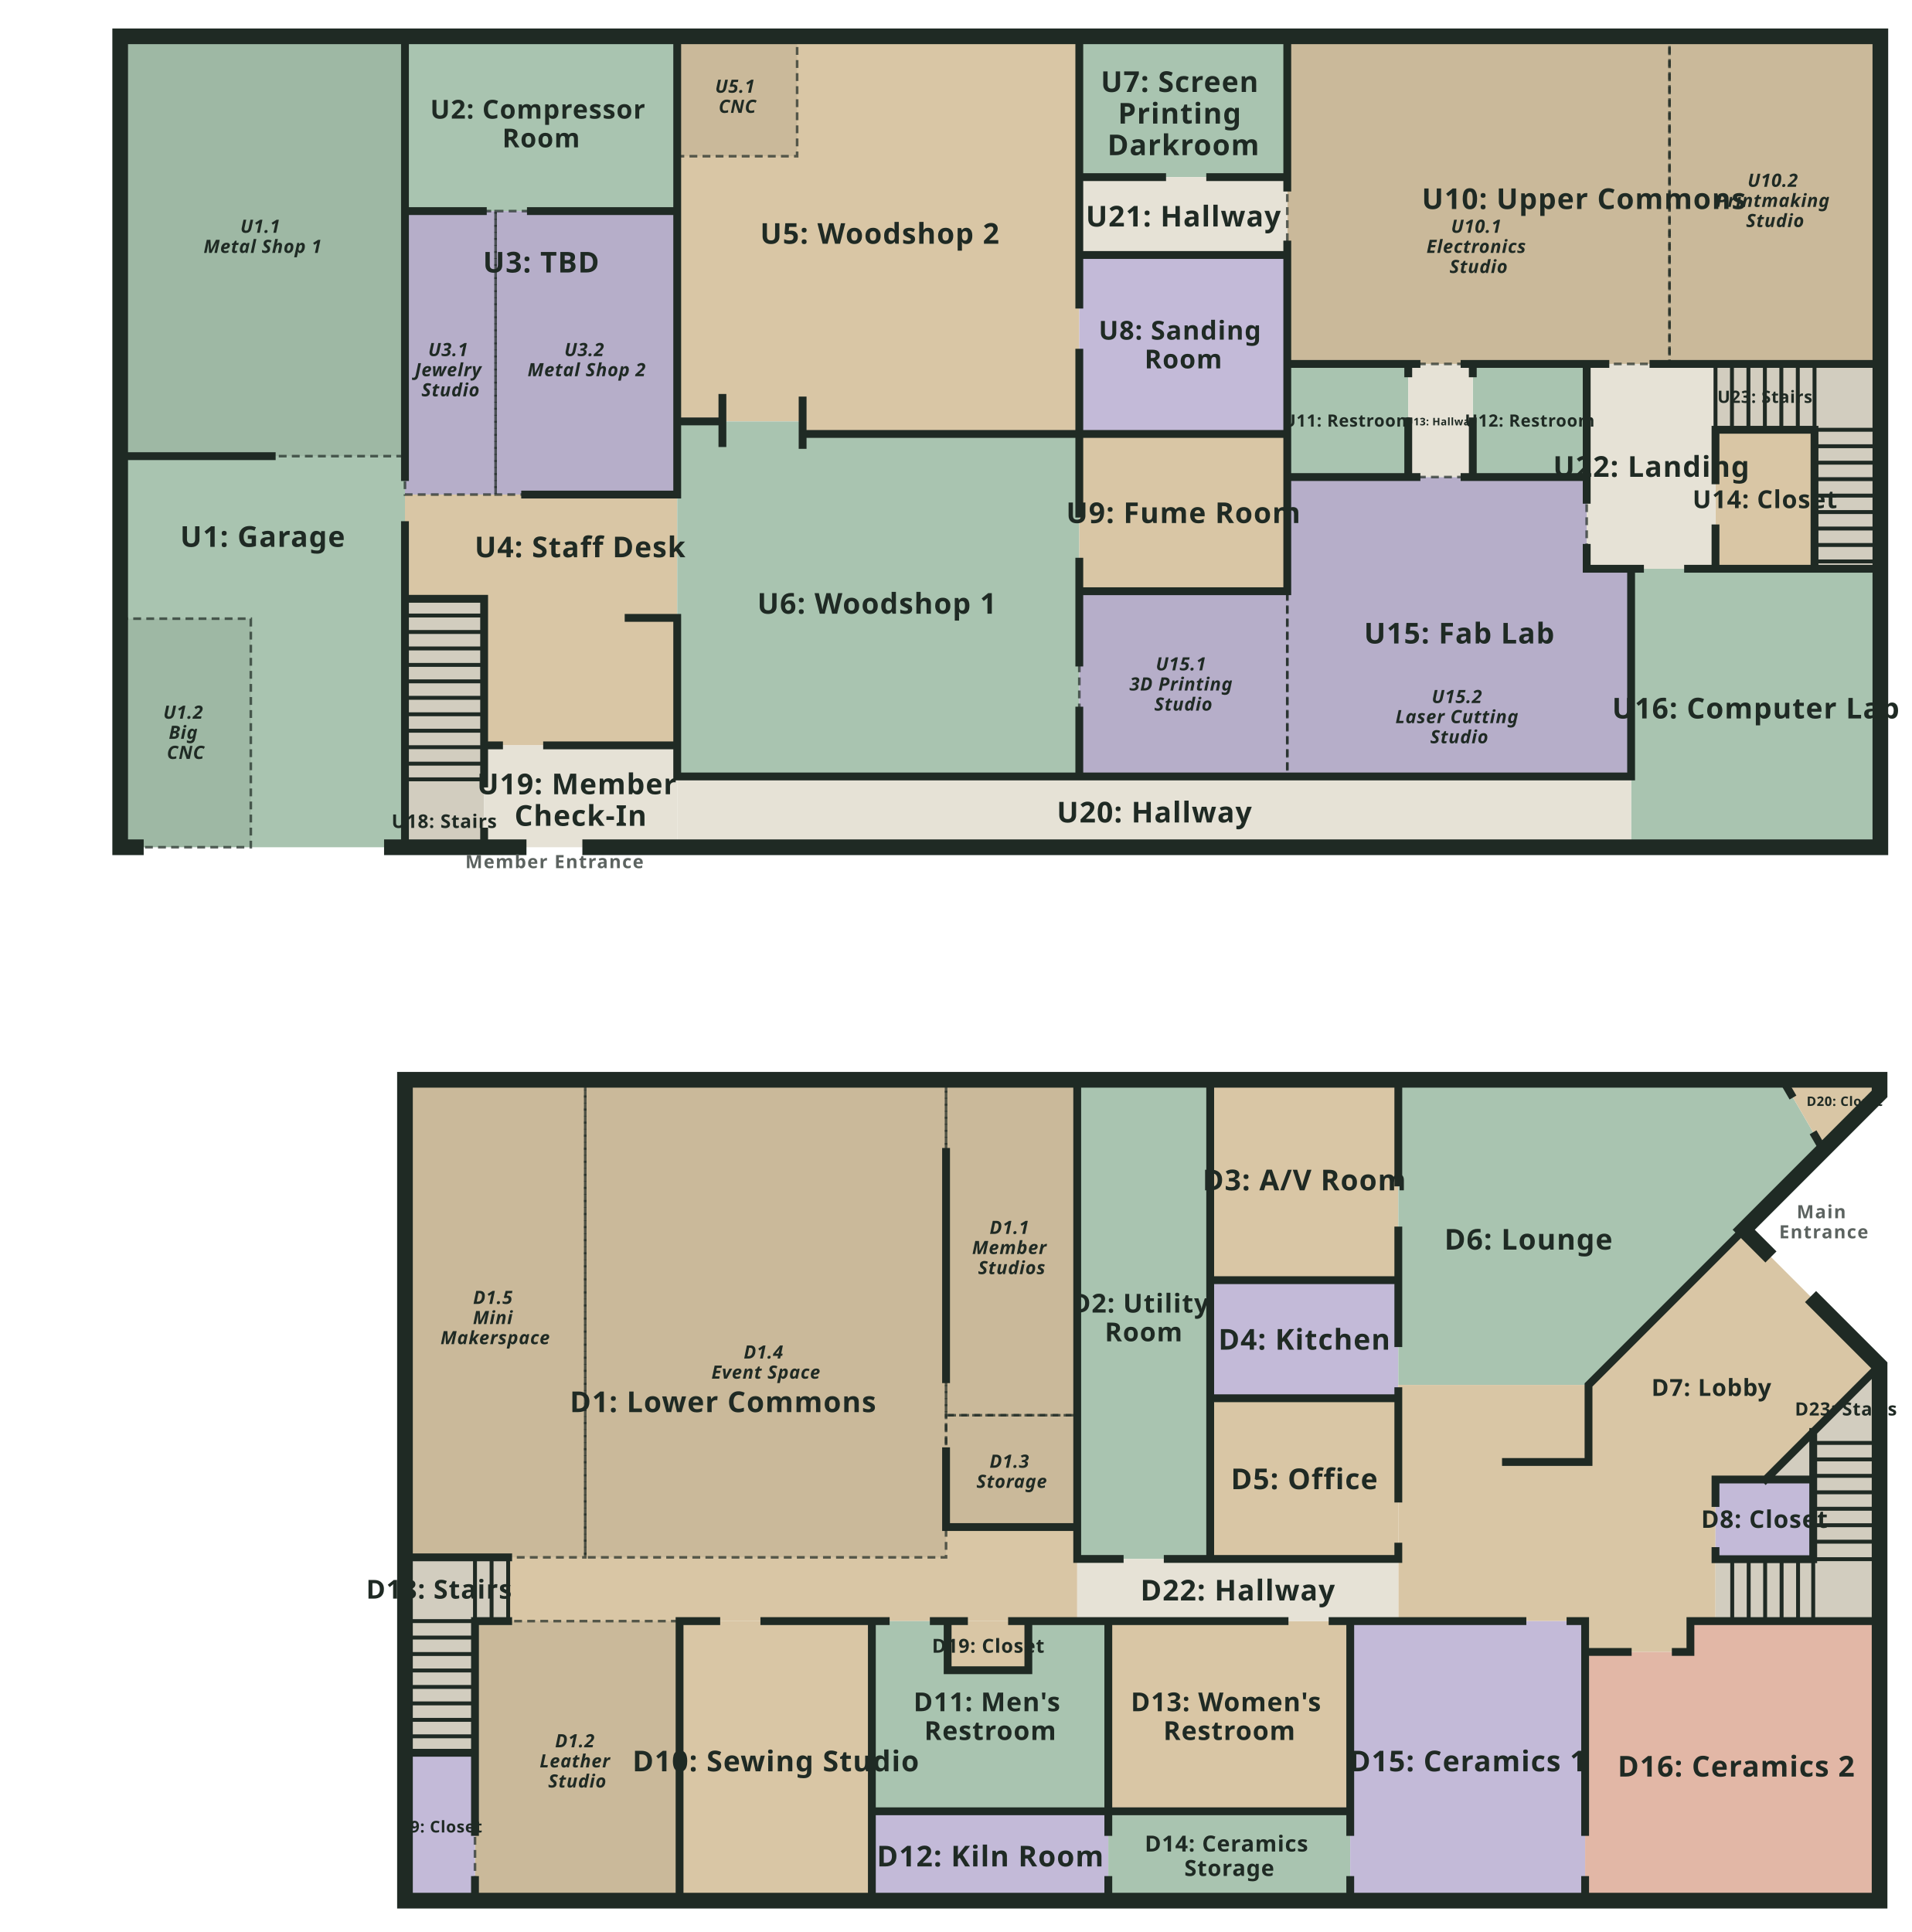
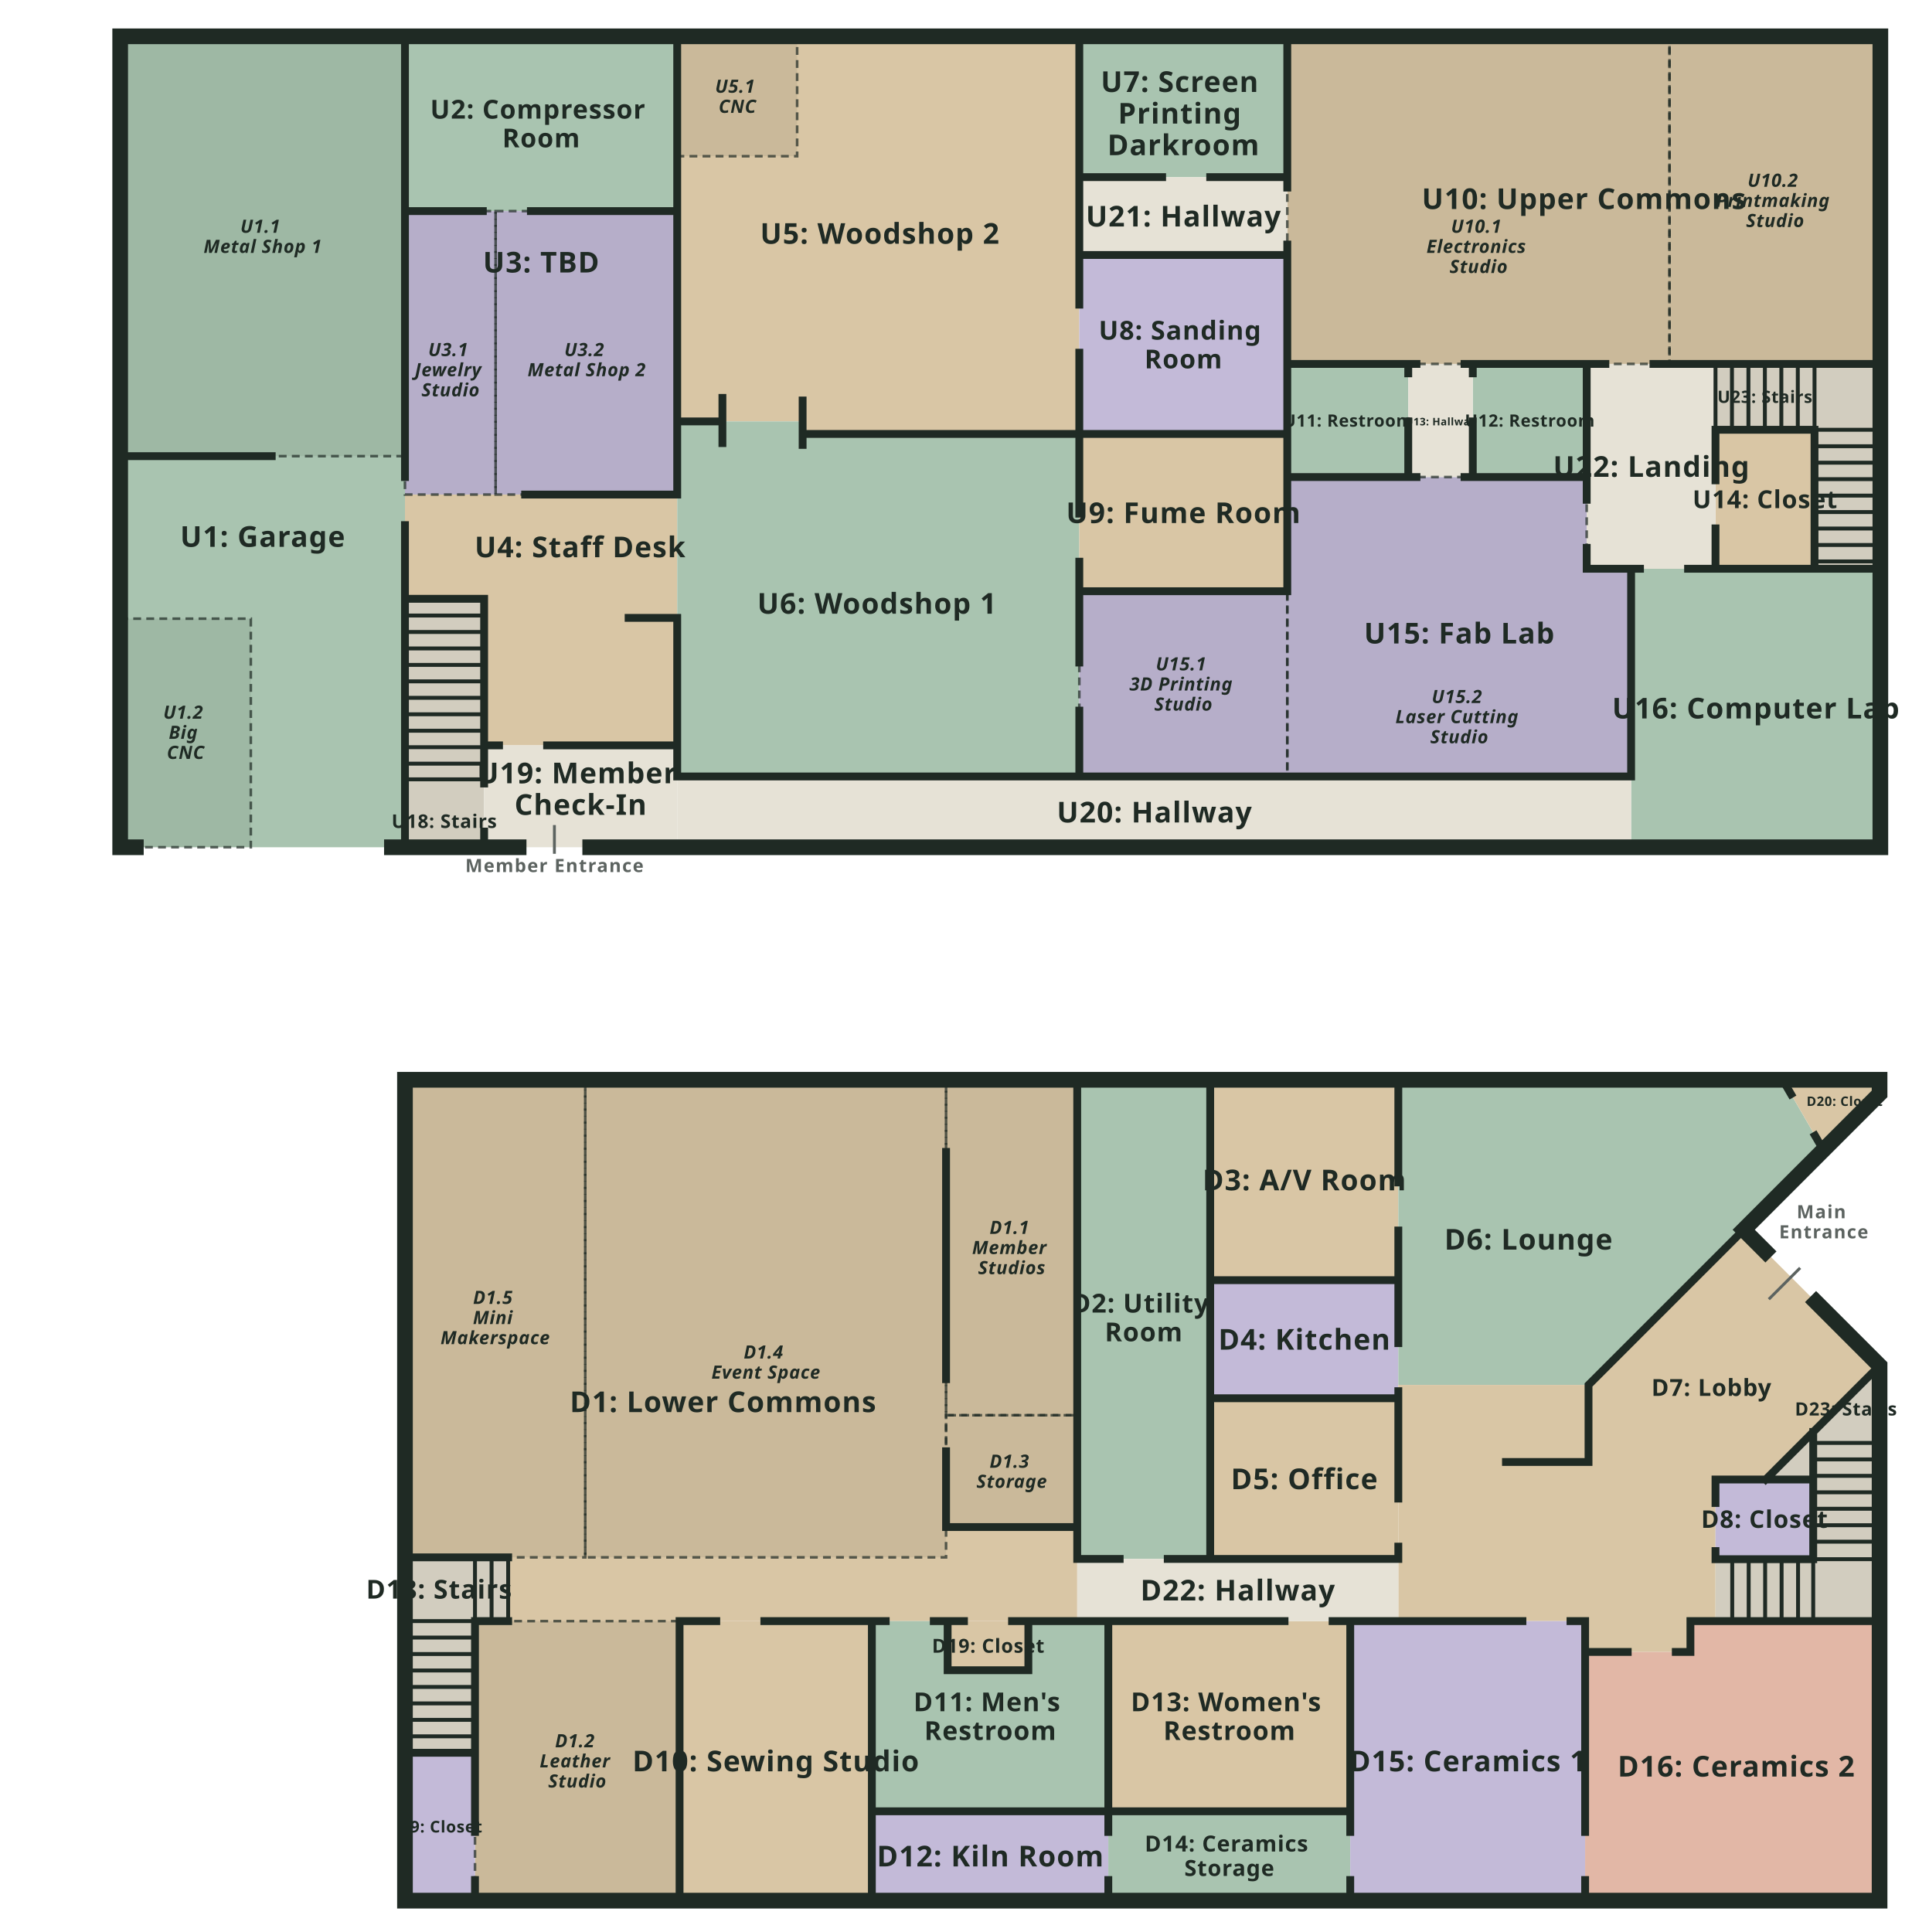
<svg xmlns="http://www.w3.org/2000/svg" viewBox="135 15.7 731.7 739.5">
  <g id="upstairs">
    <g id="up-rooms" stroke="none" fill-rule="evenodd">
      <path id="room-U1" fill="#a9c4b0" d="M181 29.6 L290 29.6 L290 340 L181 340 Z" />
      <path id="room-U2" fill="#a9c4b0" d="M290 29.6 L394.2 29.6 L394.2 96.5 L290 96.5 Z" />
      <path id="room-U3" fill="#c3bad8" d="M290 96.5 L394.2 96.5 L394.2 205 L290 205 Z" />
      <path id="room-U4" fill="#d9c6a5" d="M290 205 L394.2 205 L394.2 301 L320.3 301 L320.3 244.9 L290 244.9 Z" />
      <path id="room-U5" fill="#d9c6a5" d="M394.2 29.6 L548.1 29.6 L548.1 181.8 L442.2 181.8 L442.2 177 L394.2 177 Z" />
      <path id="room-U6" fill="#a9c4b0" d="M394.2 177 L442.2 177 L442.2 181.8 L548.1 181.8 L548.1 312.9 L394.2 312.9 Z" />
      <path id="room-U7" fill="#a9c4b0" d="M548.1 29.6 L627.7 29.6 L627.7 83.5 L548.1 83.5 Z" />
      <path id="room-U8" fill="#c3bad8" d="M548.1 113.3 L627.7 113.3 L627.7 181.8 L548.1 181.8 Z" />
      <path id="room-U9" fill="#d9c6a5" d="M548.1 181.8 L627.7 181.8 L627.7 242 L548.1 242 Z" />
      <path id="room-U15" fill="#c3bad8" d="M627.7 198.3 L742.3 198.3 L742.3 233.4 L759.3 233.4 L759.3 312.9 L548.1 312.9 L548.1 242 L627.7 242 Z" />
      <path id="room-U10" fill="#d9c6a5" d="M627.7 29.6 L854.7 29.6 L854.7 155 L627.7 155 Z" />
      <path id="room-U11" fill="#a9c4b0" d="M627.7 155 L674 155 L674 198.3 L627.7 198.3 Z" />
      <path id="room-U12" fill="#a9c4b0" d="M698.7 155 L742.3 155 L742.3 198.3 L698.7 198.3 Z" />
      <path id="room-U14" fill="#d9c6a5" d="M791.6 180.2 L829.5 180.2 L829.5 233.4 L791.6 233.4 Z" />
      <path id="room-U16" fill="#a9c4b0" d="M759.3 233.4 L854.7 233.4 L854.7 340 L759.3 340 Z" />
      <path id="room-U18" fill="#d2cdbf" d="M290 244.9 L320.3 244.9 L320.3 340 L290 340 Z" />
      <path id="room-U19" fill="#e6e2d6" d="M320.3 301 L394.2 301 L394.2 340 L320.3 340 Z" />
      <path id="room-U20" fill="#e6e2d6" d="M394.2 312.9 L759.3 312.9 L759.3 340 L394.2 340 Z" />
      <path id="room-U21" fill="#e6e2d6" d="M548.1 83.5 L627.7 83.5 L627.7 113.3 L548.1 113.3 Z" />
      <path id="room-U13" fill="#e6e2d6" d="M674 155 L698.7 155 L698.7 198.3 L674 198.3 Z" />
      <path id="room-U22" fill="#e6e2d6" d="M742.3 155 L791.6 155 L791.6 233.4 L742.3 233.4 Z" />
      <path id="room-U23" fill="#d2cdbf" d="M791.6 155 L854.7 155 L854.7 233.4 L829.5 233.4 L829.5 180.2 L791.6 180.2 Z" />
    </g>
    <g id="up-zones" fill="#1f2a24" fill-opacity="0.08" stroke="#1f2a24" stroke-width="1" stroke-dasharray="3 2" stroke-opacity="0.7">
      <path id="zone-U1.1" data-room="U1" d="M181 29.6 L290 29.6 L290 190.3 L181 190.3 Z" />
      <path id="zone-U1.2" data-room="U1" d="M181 252.5 L231 252.5 L231 340 L181 340 Z" />
      <path id="zone-U5.1" data-room="U5" d="M394.2 29.6 L440.1 29.6 L440.1 75.5 L394.2 75.5 Z" />
      <path id="zone-U10.1" data-room="U10" d="M627.7 29.6 L774 29.6 L774 155 L627.7 155 Z" />
      <path id="zone-U10.2" data-room="U10" d="M774 29.6 L854.7 29.6 L854.7 155 L774 155 Z" />
      <path id="zone-U15.1" data-room="U15" d="M548.1 242 L627.7 242 L627.7 312.9 L548.1 312.9 Z" />
      <path id="zone-U15.2" data-room="U15" d="M627.7 198.3 L742.3 198.3 L742.3 233.4 L759.3 233.4 L759.3 312.9 L627.7 312.9 Z" />
      <path id="zone-U3.1" data-room="U3" d="M290 96.5 L324.7 96.5 L324.7 205 L290 205 Z" />
      <path id="zone-U3.2" data-room="U3" d="M324.7 96.5 L394.2 96.5 L394.2 205 L324.7 205 Z" />
    </g>
    <g id="up-walls" fill="none" stroke="#1f2a24" stroke-linecap="square">
      <path id="up-exterior" stroke-width="6" d="M333.5 340 H285 M187 340 H181 V29.6 H854.7 V340 H360.9" />
      <path id="up-interior" stroke-width="3" d="M181 190.3 H239 M290 29.6 V198.3 M290 216.7 V340 M290 244.9 H320.3 V315.6 M320.3 334 V340 M290 96.5 H319.8 M338.2 96.5 H394.2 M394.2 29.6 V205 H336 M375.6 252.2 H394.2 V312.9 M320.3 301 H326 M344.4 301 H394.2 M394.2 312.9 H759.3 M442.2 181.8 H627.7 M442.2 169 V186 M394.2 177 H411.5 M411.5 168 V185.3 M548.1 29.6 V132.3 M548.1 150.7 V212.3 M548.1 230.7 V269.3 M548.1 287.7 V312.9 M548.1 83.5 H579.8 M598.2 83.5 H627.7 M627.7 29.6 V87.5 M627.7 109.3 V242 M548.1 113.3 H627.7 M548.1 242 H627.7 M627.7 155 H677.15 M627.7 198.3 H677.15 M674 155 V158.6 M674 177 V198.3 M695.55 155 H749.45 M742.3 155 V207 M695.55 198.3 H742.3 M698.7 155 V158.6 M698.7 177 V198.3 M742.3 225.4 V233.4 H762.7 M759.3 233.4 V312.9 M767.85 155 H854.7 M791.6 180.2 V199.55 M791.6 217.95 V233.4 M791.6 180.2 H829.5 V233.4 M781.1 233.4 H854.7" />
      <path id="up-stairs" stroke-width="1.5" d="M290 245 H320.3 V314 H290 Z M290 251.3 H320.3 M290 257.6 H320.3 M290 263.9 H320.3 M290 270.2 H320.3 M290 276.5 H320.3 M290 282.8 H320.3 M290 289.1 H320.3 M290 295.4 H320.3 M290 301.7 H320.3 M290 308 H320.3 M791.6 155 H829.5 V180.2 H791.6 Z M797.9 155 V180.2 M804.2 155 V180.2 M810.5 155 V180.2 M816.8 155 V180.2 M823.1 155 V180.2 M829.5 180.2 H854.7 V233.4 H829.5 Z M829.5 186.5 H854.7 M829.5 192.8 H854.7 M829.5 199.1 H854.7 M829.5 205.4 H854.7 M829.5 211.7 H854.7 M829.5 218 H854.7 M829.5 224.3 H854.7 M829.5 230.6 H854.7" />
    </g>
    <g id="up-room-labels" stroke="none" fill="#1f2a24" font-family="'Archivo Narrow', sans-serif" font-weight="600" text-anchor="middle" letter-spacing="0.03em" style="text-transform:uppercase">
      <text id="label-U1" x="235.5" y="225" font-size="11">
        <tspan x="235.5" dy="0">U1: Garage</tspan>
      </text>
      <text id="label-U2" x="342.1" y="61.1" font-size="10">
        <tspan x="342.1" dy="0">U2: Compressor</tspan>
        <tspan x="342.1" dy="11.00">Room</tspan>
      </text>
      <text id="label-U3" x="342.1" y="120" font-size="11">
        <tspan x="342.1" dy="0">U3: TBD</tspan>
      </text>
      <text id="label-U4" x="357" y="229" font-size="11">
        <tspan x="357" dy="0">U4: Staff Desk</tspan>
      </text>
      <text id="label-U5" x="471.7" y="109" font-size="11">
        <tspan x="471.7" dy="0">U5: Woodshop 2</tspan>
      </text>
      <text id="label-U6" x="470.6" y="250.6" font-size="11">
        <tspan x="470.6" dy="0">U6: Woodshop 1</tspan>
      </text>
      <text id="label-U7" x="587.9" y="50.9" font-size="11">
        <tspan x="587.9" dy="0">U7: Screen</tspan>
        <tspan x="587.9" dy="12.10">Printing</tspan>
        <tspan x="587.9" dy="12.10">Darkroom</tspan>
      </text>
      <text id="label-U8" x="587.9" y="145.7" font-size="10">
        <tspan x="587.9" dy="0">U8: Sanding</tspan>
        <tspan x="587.9" dy="11.00">Room</tspan>
      </text>
      <text id="label-U9" x="587.9" y="215.9" font-size="11">
        <tspan x="587.9" dy="0">U9: Fume Room</tspan>
      </text>
      <text id="label-U15" x="693.5" y="262" font-size="11">
        <tspan x="693.5" dy="0">U15: Fab Lab</tspan>
      </text>
      <text id="label-U10" x="741.2" y="95.7" font-size="11">
        <tspan x="741.2" dy="0">U10: Upper Commons</tspan>
      </text>
      <text id="label-U11" x="650.9" y="179" font-size="6.5">
        <tspan x="650.9" dy="0">U11: Restroom</tspan>
      </text>
      <text id="label-U12" x="720.5" y="179" font-size="6.5">
        <tspan x="720.5" dy="0">U12: Restroom</tspan>
      </text>
      <text id="label-U14" x="810.5" y="210.2" font-size="9.5">
        <tspan x="810.5" dy="0">U14: Closet</tspan>
      </text>
      <text id="label-U16" x="807" y="290.7" font-size="11">
        <tspan x="807" dy="0">U16: Computer Lab</tspan>
      </text>
      <text id="label-U18" x="305" y="332.6" font-size="7.2">
        <tspan x="305" dy="0">U18: Stairs</tspan>
      </text>
-       <text id="label-U19" x="357.2" y="319.7" font-size="11">
+       <text id="label-U19" x="357.2" y="315.5" font-size="11">
        <tspan x="357.2" dy="0">U19: Member</tspan>
        <tspan x="357.2" dy="12.10">Check-In</tspan>
      </text>
      <text id="label-U20" x="576.8" y="330.5" font-size="11">
        <tspan x="576.8" dy="0">U20: Hallway</tspan>
      </text>
      <text id="label-U21" x="587.9" y="102.4" font-size="11">
        <tspan x="587.9" dy="0">U21: Hallway</tspan>
      </text>
      <text id="label-U13" x="686.4" y="178.5" font-size="4">
        <tspan x="686.4" dy="0">U13: Hallway</tspan>
      </text>
      <text id="label-U22" x="767" y="198.2" font-size="11">
        <tspan x="767" dy="0">U22: Landing</tspan>
      </text>
      <text id="label-U23" x="810.5" y="169.9" font-size="6.5">
        <tspan x="810.5" dy="0">U23: Stairs</tspan>
      </text>
    </g>
    <g id="up-zone-labels" stroke="none" fill="#1f2a24" font-family="'Archivo Narrow', sans-serif" font-weight="600" font-style="italic" text-anchor="middle" letter-spacing="0.03em" style="text-transform:uppercase">
      <text id="zlabel-U1.1" x="235.5" y="104.8" font-size="7">
        <tspan x="235.5" dy="0">U1.1</tspan>
        <tspan x="235.5" dy="7.70">Metal Shop 1</tspan>
      </text>
      <text id="zlabel-U1.2" x="206" y="290.8" font-size="7">
        <tspan x="206" dy="0">U1.2</tspan>
        <tspan x="206" dy="7.70">Big</tspan>
        <tspan x="206" dy="7.70">CNC</tspan>
      </text>
      <text id="zlabel-U5.1" x="417.2" y="51.2" font-size="7">
        <tspan x="417.2" dy="0">U5.1</tspan>
        <tspan x="417.2" dy="7.70">CNC</tspan>
      </text>
      <text id="zlabel-U10.1" x="700.9" y="104.8" font-size="7">
        <tspan x="700.9" dy="0">U10.1</tspan>
        <tspan x="700.9" dy="7.70">Electronics</tspan>
        <tspan x="700.9" dy="7.70">Studio</tspan>
      </text>
      <text id="zlabel-U10.2" x="814.4" y="87.2" font-size="7">
        <tspan x="814.4" dy="0">U10.2</tspan>
        <tspan x="814.4" dy="7.70">Printmaking</tspan>
        <tspan x="814.4" dy="7.70">Studio</tspan>
      </text>
      <text id="zlabel-U15.1" x="587.9" y="272.3" font-size="7">
        <tspan x="587.9" dy="0">U15.1</tspan>
        <tspan x="587.9" dy="7.70">3D Printing</tspan>
        <tspan x="587.9" dy="7.70">Studio</tspan>
      </text>
      <text id="zlabel-U15.2" x="693.5" y="284.8" font-size="7">
        <tspan x="693.5" dy="0">U15.2</tspan>
        <tspan x="693.5" dy="7.70">Laser Cutting</tspan>
        <tspan x="693.5" dy="7.70">Studio</tspan>
      </text>
      <text id="zlabel-U3.1" x="307.4" y="152" font-size="7">
        <tspan x="307.4" dy="0">U3.1</tspan>
        <tspan x="307.4" dy="7.70">Jewelry</tspan>
        <tspan x="307.4" dy="7.70">Studio</tspan>
      </text>
      <text id="zlabel-U3.2" x="359.5" y="152" font-size="7">
        <tspan x="359.5" dy="0">U3.2</tspan>
        <tspan x="359.5" dy="7.70">Metal Shop 2</tspan>
      </text>
    </g>
    <g id="up-entrances" stroke="none" fill="#5c6360" font-family="'Archivo Narrow', sans-serif" font-weight="600" text-anchor="middle" letter-spacing="0.06em" style="text-transform:uppercase">
-       <text id="entrance-member" x="347.2" y="348" font-size="7">
+       <path id="arrow-member" fill="none" stroke="#5c6360" stroke-width="1.1" d="M347.2 342.5 L347.2 331.5" />
+       <text id="entrance-member" x="347.2" y="349.5" font-size="7">
        <tspan x="347.2" dy="0">Member Entrance</tspan>
      </text>
    </g>
  </g>
  <g id="downstairs" transform="translate(0 50)">
    <g id="down-rooms" stroke="none" fill-rule="evenodd">
      <path id="room-D1" fill="#d9c6a5" d="M290 379 L547.3 379 L547.3 586.2 L395.1 586.2 L395.1 693.2 L316.8 693.2 L316.8 586.2 L329.5 586.2 L329.5 562.4 L290 562.4 Z" />
      <path id="room-D2" fill="#a9c4b0" d="M547.3 379 L598.2 379 L598.2 562.4 L547.3 562.4 Z" />
      <path id="room-D3" fill="#d9c6a5" d="M598.2 379 L670.2 379 L670.2 455.7 L598.2 455.7 Z" />
      <path id="room-D4" fill="#c3bad8" d="M598.2 455.7 L670.2 455.7 L670.2 500.9 L598.2 500.9 Z" />
      <path id="room-D5" fill="#d9c6a5" d="M598.2 500.9 L670.2 500.9 L670.2 562.4 L598.2 562.4 Z" />
      <path id="room-D6" fill="#a9c4b0" d="M670.2 379 L817.3 379 L832.9 405.9 L802.4 436.4 L743 495.8 L670.2 495.8 Z" />
      <path id="room-D7" fill="#d9c6a5" d="M802.4 436.4 L854.4 488.4 L810.8 532 L791.6 532 L791.6 586.2 L782 586.2 L782 598 L741.7 598 L741.7 586.2 L670.2 586.2 L670.2 495.8 L743 495.8 Z" />
      <path id="room-D20" fill="#d9c6a5" d="M817.3 379 L854.4 379 L854.4 384.4 L832.9 405.9 Z" />
      <path id="room-D8" fill="#c3bad8" d="M791.6 532 L829 532 L829 562.5 L791.6 562.5 Z" />
      <path id="room-D9" fill="#c3bad8" d="M290 636.6 L316.8 636.6 L316.8 693.2 L290 693.2 Z" />
      <path id="room-D10" fill="#d9c6a5" d="M395.1 586.2 L468.7 586.2 L468.7 693.2 L395.1 693.2 Z" />
      <path id="room-D11" fill="#a9c4b0" d="M468.7 586.2 L497.7 586.2 L497.7 605 L528.6 605 L528.6 586.2 L559.2 586.2 L559.2 659 L468.7 659 Z" />
      <path id="room-D19" fill="#d9c6a5" d="M497.7 586.2 L528.6 586.2 L528.6 605 L497.7 605 Z" />
      <path id="room-D12" fill="#c3bad8" d="M468.7 659 L559.2 659 L559.2 693.2 L468.7 693.2 Z" />
      <path id="room-D13" fill="#d9c6a5" d="M559.2 586.2 L651.8 586.2 L651.8 659 L559.2 659 Z" />
      <path id="room-D14" fill="#a9c4b0" d="M559.2 659 L651.8 659 L651.8 693.2 L559.2 693.2 Z" />
      <path id="room-D15" fill="#c3bad8" d="M651.8 586.2 L741.7 586.2 L741.7 693.2 L651.8 693.2 Z" />
      <path id="room-D16" fill="#e2b7a6" d="M741.7 598 L782 598 L782 586.2 L854.4 586.2 L854.4 693.2 L741.7 693.2 Z" />
      <path id="room-D18" fill="#d2cdbf" d="M290 561.8 L329.5 561.8 L329.5 586.2 L316.8 586.2 L316.8 636.6 L290 636.6 Z" />
      <path id="room-D22" fill="#e6e2d6" d="M547.3 562.4 L670.2 562.4 L670.2 586.2 L547.3 586.2 Z" />
      <path id="room-D23" fill="#d2cdbf" d="M810.8 532 L854.4 488.4 L854.4 586.2 L791.6 586.2 L791.6 562.5 L829 562.5 L829 532 Z" />
    </g>
    <g id="down-zones" fill="#1f2a24" fill-opacity="0.08" stroke="#1f2a24" stroke-width="1" stroke-dasharray="3 2" stroke-opacity="0.7">
      <path id="zone-D1.1" data-room="D1" d="M497.1 379 L547.3 379 L547.3 507.4 L497.1 507.4 Z" />
      <path id="zone-D1.3" data-room="D1" d="M497.1 507.4 L547.3 507.4 L547.3 550.2 L497.1 550.2 Z" />
      <path id="zone-D1.2" data-room="D1" d="M316.8 586.2 L395.1 586.2 L395.1 693.2 L316.8 693.2 Z" />
      <path id="zone-D1.4" data-room="D1" d="M359 379 L497.1 379 L497.1 561.8 L359 561.8 Z" />
      <path id="zone-D1.5" data-room="D1" d="M290 379 L359 379 L359 561.8 L290 561.8 Z" />
    </g>
    <g id="down-walls" fill="none" stroke="#1f2a24" stroke-linecap="square">
      <path id="down-exterior" stroke-width="6" d="M290 379 H854.4 V384.4 L802.4 436.4 L810.7 444.7 M830.1 464.1 L854.4 488.4 V693.2 H290 V379" />
      <path id="down-interior" stroke-width="3" d="M547.3 379 V562.4 H563.55 M497.1 406.6 V493.6 M497.1 521.2 V550.2 H547.3 M581.95 562.4 H670.2 M598.2 379 V562.4 M598.2 455.7 H670.2 M598.2 500.9 H670.2 M670.2 379 V418.3 M670.2 436.7 V479.8 M670.2 498.2 V539.3 M670.2 557.7 V562.4 M290 561.8 H329.5 M290 636.6 H316.8 M316.8 586.2 H329.5 M395.1 586.2 H409.15 M427.55 586.2 H474 M492.4 586.2 H503.95 M497.7 586.2 V605 H528.6 V586.2 M522.35 586.2 H626.65 M645.05 586.2 H717.7 M736.1 586.2 H741.7 M741.7 598 H758 M776.4 598 H782 V586.2 H854.4 M316.8 586.2 V666.9 M316.8 685.3 V693.2 M395.1 586.2 V693.2 M468.7 586.2 V693.2 M559.2 586.2 V666.9 M559.2 685.3 V693.2 M468.7 659 H651.8 M651.8 586.2 V666.9 M651.8 685.3 V693.2 M741.7 586.2 V666.9 M741.7 685.3 V693.2 M802.4 436.4 L743 495.8 V525.3 H711.4 M817.3 379 L820.5 384.5 M829.7 400.4 L832.9 405.9 M854.4 488.4 L810.8 532 M791.6 541 V532 H827.6 M791.6 559.4 V562.5 M791.6 562.5 H829 M829 513.8 V562.5" />
      <path id="down-stairs" stroke-width="1.5" d="M290 586.2 H316.8 V636.6 H290 Z M290 592.5 H316.8 M290 598.8 H316.8 M290 605.1 H316.8 M290 611.4 H316.8 M290 617.7 H316.8 M290 624 H316.8 M290 630.3 H316.8 M316.8 561.8 H329.5 V586.2 H316.8 Z M323.15 561.8 V586.2 M829 518 H854.4 V562.5 H829 Z M829 524.3 H854.4 M829 530.6 H854.4 M829 536.9 H854.4 M829 543.2 H854.4 M829 549.5 H854.4 M829 555.8 H854.4 M798 562.5 H829 V586.2 H798 Z M804.3 562.5 V586.2 M810.6 562.5 V586.2 M816.9 562.5 V586.2 M823.2 562.5 V586.2" />
    </g>
    <g id="down-room-labels" stroke="none" fill="#1f2a24" font-family="'Archivo Narrow', sans-serif" font-weight="600" text-anchor="middle" letter-spacing="0.03em" style="text-transform:uppercase">
      <text id="label-D1" x="411.7" y="506.2" font-size="11">
        <tspan x="411.7" dy="0">D1: Lower Commons</tspan>
      </text>
      <text id="label-D2" x="572.7" y="468.1" font-size="10">
        <tspan x="572.7" dy="0">D2: Utility</tspan>
        <tspan x="572.7" dy="11.00">Room</tspan>
      </text>
      <text id="label-D3" x="634.2" y="421.3" font-size="11">
        <tspan x="634.2" dy="0">D3: A/V Room</tspan>
      </text>
      <text id="label-D4" x="634.2" y="482.3" font-size="11">
        <tspan x="634.2" dy="0">D4: Kitchen</tspan>
      </text>
      <text id="label-D5" x="634.2" y="535.7" font-size="11">
        <tspan x="634.2" dy="0">D5: Office</tspan>
      </text>
      <text id="label-D6" x="720" y="444" font-size="11">
        <tspan x="720" dy="0">D6: Lounge</tspan>
      </text>
      <text id="label-D7" x="790" y="500" font-size="9">
        <tspan x="790" dy="0">D7: Lobby</tspan>
      </text>
      <text id="label-D20" x="841" y="389" font-size="5">
        <tspan x="841" dy="0">D20: Closet</tspan>
      </text>
      <text id="label-D8" x="810.3" y="550.5" font-size="9.3">
        <tspan x="810.3" dy="0">D8: Closet</tspan>
      </text>
      <text id="label-D9" x="303.4" y="667.1" font-size="6.2">
        <tspan x="303.4" dy="0">D9: Closet</tspan>
      </text>
      <text id="label-D10" x="431.9" y="643.7" font-size="11">
        <tspan x="431.9" dy="0">D10: Sewing Studio</tspan>
      </text>
      <text id="label-D11" x="514" y="620.7" font-size="10">
        <tspan x="514" dy="0">D11: Men's</tspan>
        <tspan x="514" dy="11.00">Restroom</tspan>
      </text>
      <text id="label-D19" x="513.2" y="598.3" font-size="7.4">
        <tspan x="513.2" dy="0">D19: Closet</tspan>
      </text>
      <text id="label-D12" x="514" y="680.1" font-size="11">
        <tspan x="514" dy="0">D12: Kiln Room</tspan>
      </text>
      <text id="label-D13" x="605.5" y="620.7" font-size="10">
        <tspan x="605.5" dy="0">D13: Women's</tspan>
        <tspan x="605.5" dy="11.00">Restroom</tspan>
      </text>
      <text id="label-D14" x="605.5" y="674.4" font-size="8.5">
        <tspan x="605.5" dy="0">D14: Ceramics</tspan>
        <tspan x="605.5" dy="9.35">Storage</tspan>
      </text>
      <text id="label-D15" x="696.8" y="643.7" font-size="11">
        <tspan x="696.8" dy="0">D15: Ceramics 1</tspan>
      </text>
      <text id="label-D16" x="799.5" y="645.7" font-size="11">
        <tspan x="799.5" dy="0">D16: Ceramics 2</tspan>
      </text>
      <text id="label-D18" x="303" y="577.6" font-size="10">
        <tspan x="303" dy="0">D18: Stairs</tspan>
      </text>
      <text id="label-D22" x="608.7" y="578.3" font-size="11">
        <tspan x="608.7" dy="0">D22: Hallway</tspan>
      </text>
      <text id="label-D23" x="841.5" y="507.5" font-size="7">
        <tspan x="841.5" dy="0">D23: Stairs</tspan>
      </text>
    </g>
    <g id="down-zone-labels" stroke="none" fill="#1f2a24" font-family="'Archivo Narrow', sans-serif" font-weight="600" font-style="italic" text-anchor="middle" letter-spacing="0.03em" style="text-transform:uppercase">
      <text id="zlabel-D1.1" x="522.2" y="438" font-size="7">
        <tspan x="522.2" dy="0">D1.1</tspan>
        <tspan x="522.2" dy="7.70">Member</tspan>
        <tspan x="522.2" dy="7.70">Studios</tspan>
      </text>
      <text id="zlabel-D1.3" x="522.2" y="527.5" font-size="7">
        <tspan x="522.2" dy="0">D1.3</tspan>
        <tspan x="522.2" dy="7.70">Storage</tspan>
      </text>
      <text id="zlabel-D1.2" x="355.9" y="634.5" font-size="7">
        <tspan x="355.9" dy="0">D1.2</tspan>
        <tspan x="355.9" dy="7.70">Leather</tspan>
        <tspan x="355.9" dy="7.70">Studio</tspan>
      </text>
      <text id="zlabel-D1.4" x="428.1" y="485.7" font-size="7">
        <tspan x="428.1" dy="0">D1.4</tspan>
        <tspan x="428.1" dy="7.70">Event Space</tspan>
      </text>
      <text id="zlabel-D1.5" x="324.5" y="464.8" font-size="7">
        <tspan x="324.5" dy="0">D1.5</tspan>
        <tspan x="324.5" dy="7.70">Mini</tspan>
        <tspan x="324.5" dy="7.70">Makerspace</tspan>
      </text>
    </g>
    <g id="down-entrances" stroke="none" fill="#5c6360" font-family="'Archivo Narrow', sans-serif" font-weight="600" text-anchor="middle" letter-spacing="0.06em" style="text-transform:uppercase">
+       <path id="arrow-main" fill="none" stroke="#5c6360" stroke-width="1.1" d="M824 451 L812 463" />
      <text id="entrance-main" x="833" y="432" font-size="7">
        <tspan x="833" dy="0">Main</tspan>
        <tspan x="833" dy="7.70">Entrance</tspan>
      </text>
    </g>
  </g>
</svg>
